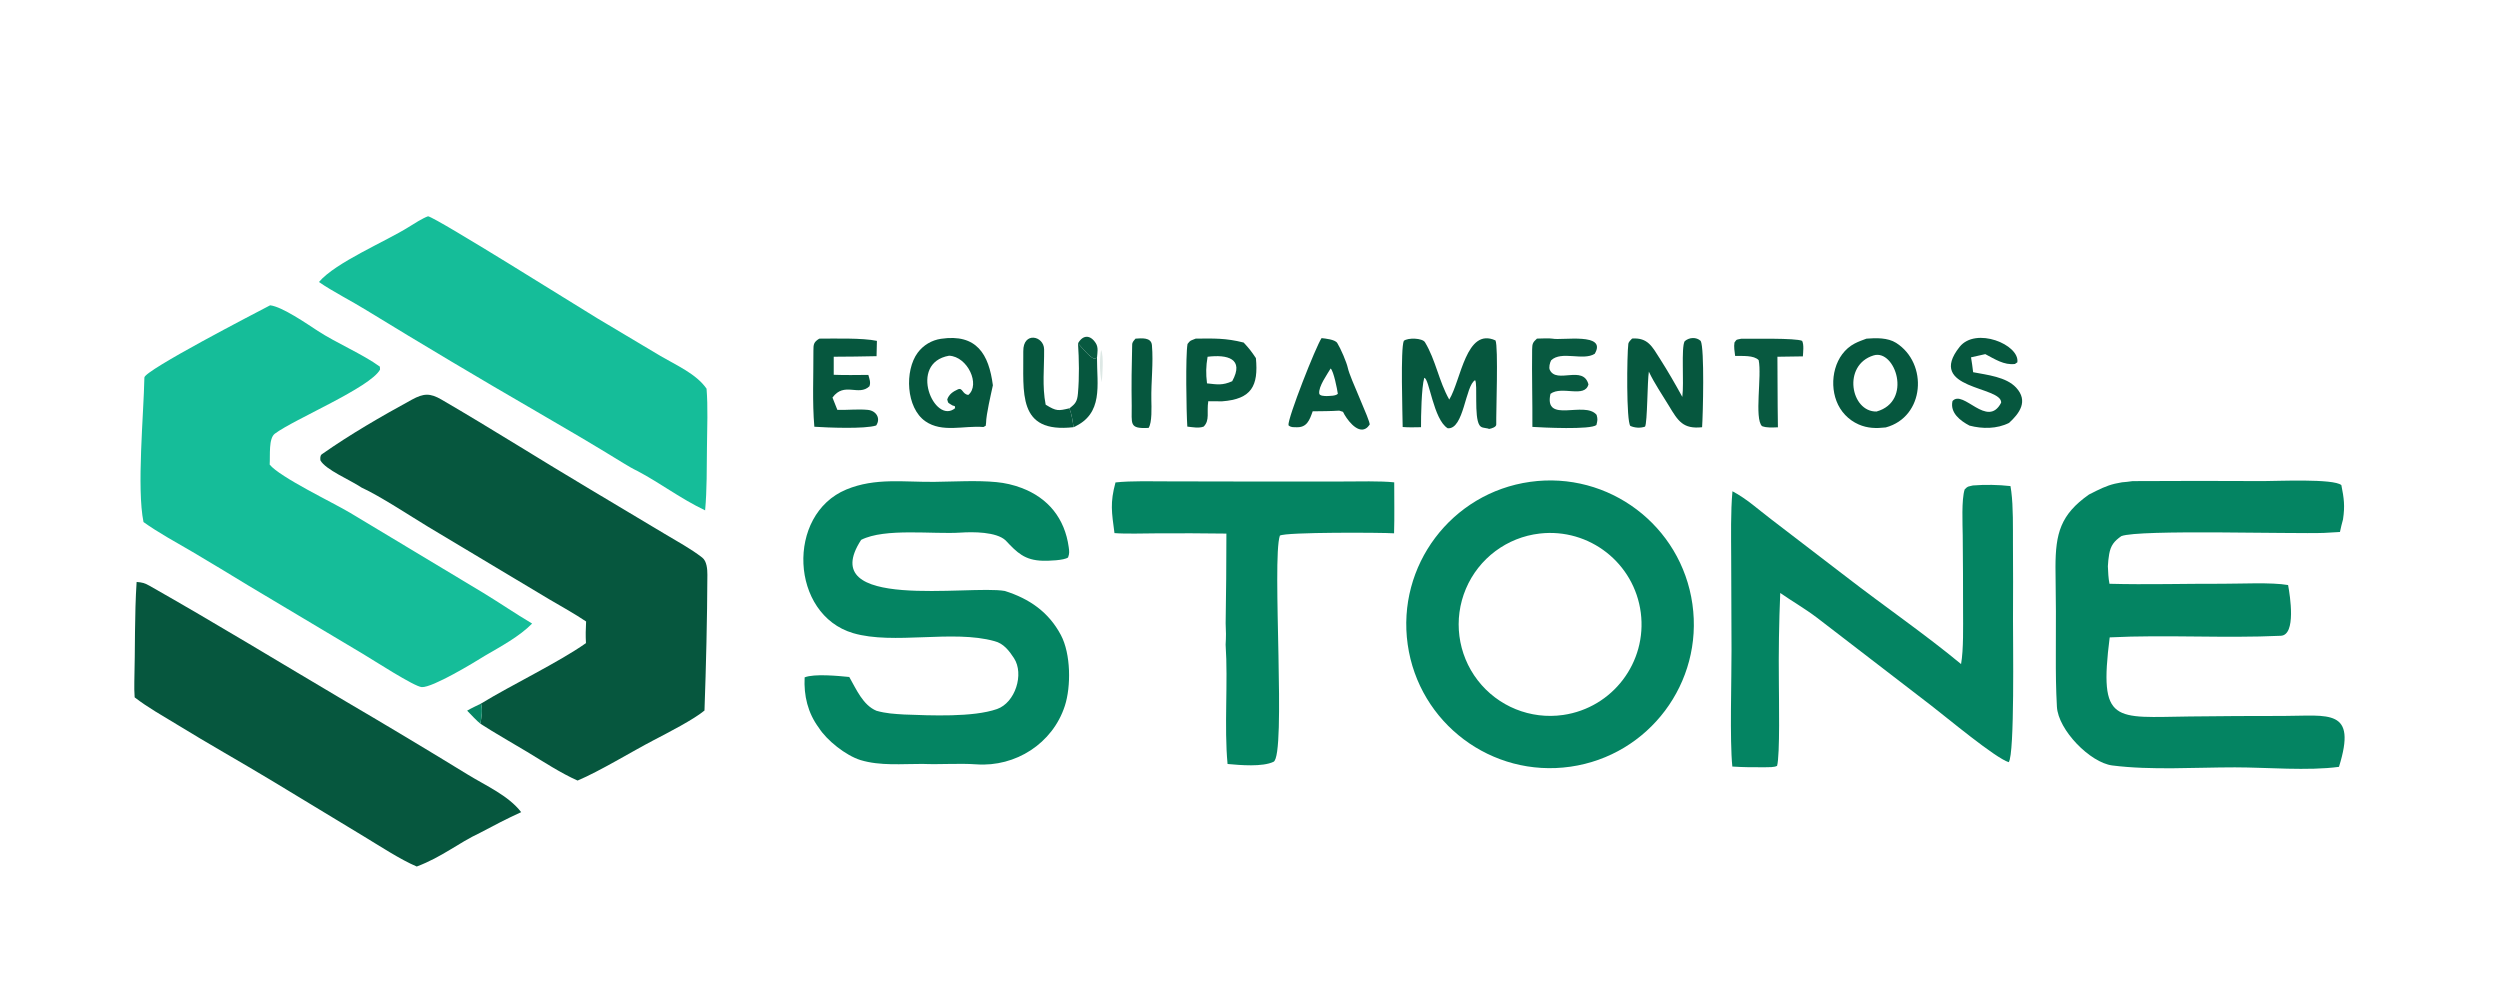
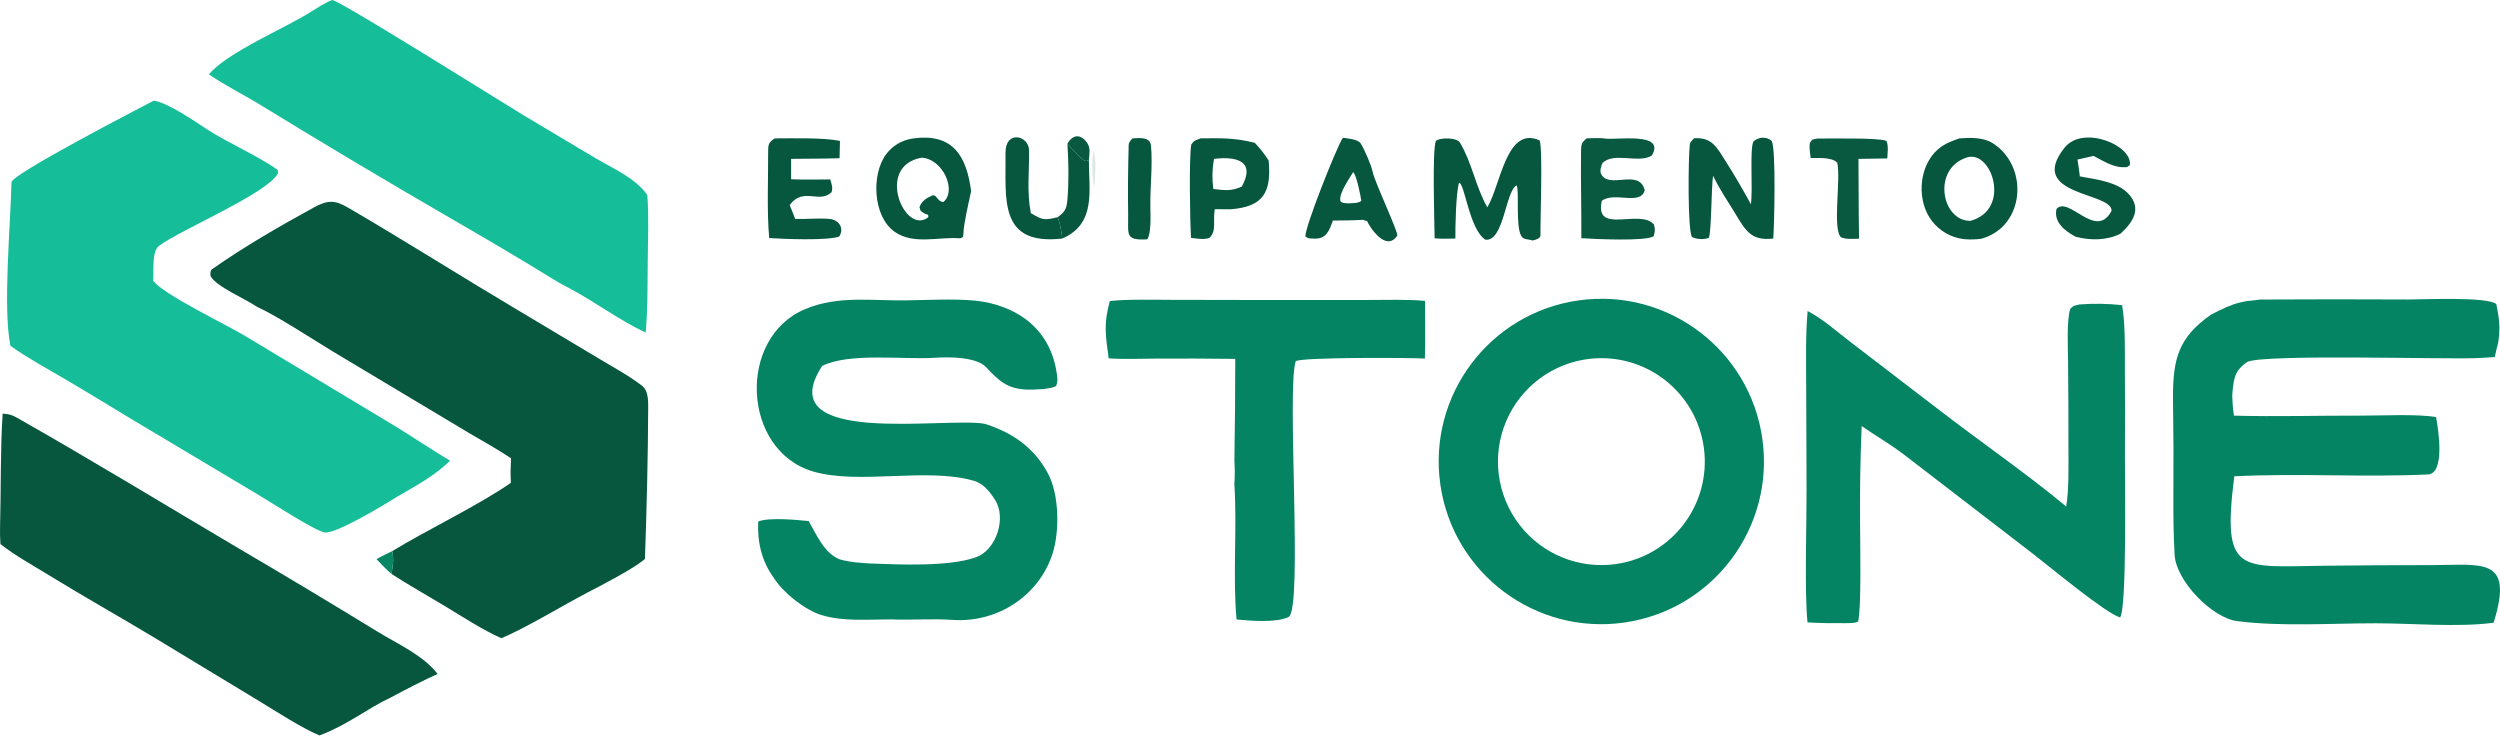
- <svg xmlns="http://www.w3.org/2000/svg" version="1.1" style="display: block;" viewBox="0 0 2048 807" width="761" height="300" preserveAspectRatio="none">
-   <path transform="translate(0,0)" fill="rgb(4,132,98)" d="M 1253.53 394.548 C 1317.87 385.571 1377.34 430.384 1386.43 494.709 C 1395.53 559.035 1350.83 618.58 1286.52 627.796 C 1222.04 637.036 1162.31 592.19 1153.18 527.696 C 1144.06 463.202 1189.02 403.55 1253.53 394.548 z M 1280.58 585.432 C 1321.08 579.565 1349.38 542.278 1344.13 501.692 C 1338.87 461.106 1302.02 432.249 1261.36 436.884 C 1234.5 439.946 1211.38 457.241 1200.85 482.138 C 1190.33 507.035 1194.03 535.672 1210.55 557.07 C 1227.07 578.468 1253.83 589.307 1280.58 585.432 z" />
-   <path transform="translate(0,0)" fill="rgb(6,87,62)" d="M 296.207 399.246 C 286.92 392.976 266.64 384.636 262.466 376.943 C 262.375 375.377 262.081 373.064 263.685 371.937 C 287.066 355.526 312.216 341.033 337.317 327.302 C 347.081 321.961 352.325 321.759 361.74 327.233 C 402.778 351.093 442.87 376.574 483.688 400.81 L 544.4 437.08 C 554.545 443.173 566.026 449.36 575.304 456.596 C 578.981 459.463 579.504 465.992 579.485 470.647 C 579.336 507.49 578.413 545.056 577.111 581.806 C 568.396 589.116 546.953 600.113 535.657 605.996 C 517.76 615.317 491.295 631.506 473.163 639.15 C 459.788 633.288 444.565 623.35 431.929 615.715 C 419.41 608.151 405.73 600.507 393.536 592.611 C 394.445 587.134 395.514 581.473 394.029 576.123 C 419.275 560.705 457.427 542.494 480.018 526.616 C 479.652 520.094 479.815 515.44 480.133 508.894 C 470.898 502.67 459.931 496.558 450.202 490.889 L 350.862 431.441 C 336.07 422.485 311.302 406.163 296.207 399.246 z" />
-   <path transform="translate(0,0)" fill="rgb(21,189,153)" d="M 221.298 249.992 C 231.24 251.165 251.157 264.99 260.445 271.035 C 275.25 280.668 297.642 290.302 311.183 300.219 L 311.321 302.662 C 303.295 317.37 241.097 343.2 225.166 355.102 C 219.928 359.016 221.421 372.584 220.918 380.436 C 229.175 390.728 272.968 411.613 286.915 419.962 L 395.747 485.366 C 409.316 493.633 422.114 502.396 435.911 510.593 C 425.542 521.155 410.306 529.334 397.436 536.834 C 388.125 542.66 354.478 563.028 345.565 562.631 C 339.501 562.362 305.291 540.14 297.402 535.49 L 203.989 479.78 C 188.636 470.388 173.216 461.107 157.73 451.937 C 144.909 444.446 129.482 436.056 117.562 427.478 C 111.914 399.819 117.725 339.369 118.285 309.113 C 118.394 303.223 210.029 255.909 221.298 249.992 z" />
-   <path transform="translate(0,0)" fill="rgb(4,132,98)" d="M 1747.02 393.956 C 1782.78 393.747 1818.53 393.738 1854.28 393.93 C 1865.22 393.942 1911.76 391.75 1918.04 397.222 C 1920.19 408.013 1921.06 414.227 1919.4 425.267 C 1918.52 428.642 1917.53 432.201 1916.89 435.612 L 1903.88 436.363 C 1879.31 437.344 1751.97 433.393 1737.79 438.997 C 1732.01 443.051 1729.09 446.543 1727.83 453.771 C 1727.28 457.049 1726.92 460.358 1726.77 463.68 C 1727.02 468.772 1727.11 472.991 1728.08 478.014 C 1758.63 478.845 1790.08 477.891 1820.68 477.997 C 1834.85 478.047 1860.94 476.667 1874.41 479.059 C 1876 487.721 1881.19 519.999 1868.45 520.596 C 1822.22 522.762 1774.64 519.602 1728.26 521.91 C 1719.2 593.427 1731.85 587.409 1793.8 586.673 C 1819.38 586.363 1844.97 586.218 1870.55 586.237 C 1907.74 586.193 1931.14 579.747 1916.08 627.925 C 1890.42 631.372 1857.25 628.343 1830.81 628.338 C 1798.31 628.332 1762.08 630.826 1730.39 626.787 C 1712.26 624.476 1686.08 597.802 1685.02 578.687 C 1684.22 564.346 1684.1 551.145 1684.14 536.789 C 1684.32 512.613 1684.22 488.436 1683.85 464.263 C 1683.9 436.725 1687.92 421.386 1711.27 404.95 L 1717.23 401.943 C 1725.08 398.131 1729.71 396.335 1738.29 394.934 C 1740.34 394.902 1744.8 394.225 1747.02 393.956 z" />
-   <path transform="translate(0,0)" fill="rgb(21,189,153)" d="M 350.679 177.1 C 358.234 178.707 474.209 251.548 489.236 260.583 L 541.137 291.52 C 554.142 299.156 570.408 306.147 578.807 318.259 C 580.015 333.103 579.309 350.73 579.143 365.943 C 578.961 382.661 579.154 401.451 577.636 417.907 C 557.089 408.055 541.958 396.208 522.455 385.799 C 518.41 383.88 514.375 381.507 510.563 379.157 C 487.059 364.671 463.313 350.732 439.425 336.908 C 392.681 309.862 346.273 282.239 300.212 254.046 C 287.884 246.413 272.497 238.682 261.27 230.928 C 274.867 214.87 315.947 197.778 334.862 185.853 C 338.77 183.389 346.657 178.412 350.679 177.1 z" />
-   <path transform="translate(0,0)" fill="rgb(4,132,98)" d="M 740.733 585.064 C 762.411 585.864 797.13 587.445 816.757 580.593 C 831.668 575.388 839.162 551.986 830.643 538.899 C 826.722 532.876 822.062 526.779 814.657 524.989 C 780.623 515.452 732.017 528.15 698.96 518.456 C 647.297 503.306 643.736 421.325 693.353 400.805 C 717.145 390.965 740.672 394.872 765.54 394.565 C 782.046 394.361 800.478 393.228 816.284 394.774 C 823.276 395.431 830.149 397.019 836.721 399.496 C 858.822 407.775 872.254 424.643 875.487 447.966 C 875.956 451.345 876.204 453.221 874.956 456.476 C 871.69 458.903 858.722 459.289 854.261 459.164 C 839.401 458.746 833.283 452.611 823.808 442.504 C 816.224 435.378 797.075 435.446 787.003 436.112 C 764.336 437.611 725.007 432.16 705.463 442.052 C 667.063 500.954 794.605 478.756 823.163 483.905 C 843.238 490.221 859.067 501.144 869.081 519.995 C 877.29 535.446 877.48 562.096 872.316 577.998 C 862.308 608.811 831.982 628.138 799.953 625.879 C 785.569 624.864 770.138 626.13 755.701 625.524 C 738.95 625.457 721.126 627.279 704.912 622.372 C 692.981 618.657 677.366 606.342 670.769 595.904 C 661.738 583.753 658.396 569.57 659.158 554.652 C 666.983 551.496 686.942 553.459 695.721 554.336 C 701.547 564.503 706.955 577.412 717.991 582.003 C 725.788 584.215 732.668 584.584 740.733 585.064 z" />
-   <path transform="translate(0,0)" fill="rgb(6,87,62)" d="M 111.919 476.525 C 116.579 476.904 118.474 477.365 122.594 479.699 C 176.608 510.304 229.563 542.64 283.016 574.207 C 316.605 593.895 350 613.911 383.196 634.255 C 398.045 643.378 416.477 651.387 426.94 665.016 C 415.108 670.427 404.908 675.736 393.405 681.863 C 375.102 690.442 362.436 701.599 341.406 709.541 C 328.215 704.005 310.37 692.298 297.617 684.605 L 222.381 639.077 C 196.793 623.671 170.705 609.072 145.259 593.43 C 133.152 585.988 121.668 579.77 110.307 571.022 C 110.025 566.817 109.927 562.483 110.042 558.269 C 110.779 531.186 110.15 503.533 111.919 476.525 z" />
-   <path transform="translate(0,0)" fill="rgb(4,132,98)" d="M 1616.21 397.505 C 1626.46 396.722 1636.77 396.897 1646.99 398.026 C 1647.24 399.525 1647.46 401.029 1647.66 402.537 C 1649.29 415.164 1648.96 431.995 1649.01 445.04 C 1649.15 465.827 1649.17 486.614 1649.05 507.4 C 1648.98 524.112 1650.53 617.64 1645.55 624.105 C 1634.75 620.866 1594.41 587.242 1582.04 577.722 L 1488.61 505.9 C 1478.37 498.159 1468.73 492.737 1458.37 485.555 C 1457.36 509.78 1456.98 534.028 1457.25 558.273 C 1457.28 571.638 1458.22 618.244 1455.79 627.112 C 1453.4 628.41 1448.92 628.181 1446.03 628.255 C 1436.52 628.317 1428.64 628.295 1419.13 627.679 C 1416.92 605.934 1418.54 556.119 1418.46 532.053 L 1418.19 456.061 C 1418.13 439.039 1417.7 419.065 1419.23 402.25 C 1431.35 408.713 1440.23 417.113 1451.19 425.394 L 1512.61 472.448 C 1543.24 496.133 1577.27 519.535 1606.5 543.758 C 1608.62 531.818 1608.14 512.653 1608.14 500.084 C 1608.16 479.55 1608.07 459.016 1607.86 438.483 C 1607.76 429.356 1606.77 408.915 1609.46 400.752 C 1612.32 397.872 1611.79 398.68 1616.21 397.505 z" />
-   <path transform="translate(0,0)" fill="rgb(4,132,98)" d="M 913.813 395.038 C 926.46 393.634 944.995 394.143 958.189 394.17 L 1028.92 394.305 L 1100.72 394.269 C 1112.39 394.267 1130.86 393.742 1142.15 394.962 C 1142.13 408.462 1142.43 423.31 1142.02 436.698 C 1133.16 436.042 1052.79 435.578 1048.46 438.601 C 1041.81 458.395 1053.8 618.674 1043.29 623.775 C 1034.3 628.134 1015.78 626.531 1005.62 625.579 C 1002.75 595.119 1006.11 558.663 1004.03 527.837 C 1004.43 521.193 1004.39 517.016 1004.05 510.357 C 1004.45 485.882 1004.66 461.405 1004.67 436.927 C 985.543 436.668 966.42 436.601 947.296 436.723 C 937.822 436.763 921.886 437.28 912.976 436.522 C 910.733 419.454 909.248 411.849 913.813 395.038 z" />
-   <path transform="translate(0,0)" fill="rgb(6,87,62)" d="M 807.79 346.289 L 807.498 348.642 L 805.609 349.653 C 789.613 348.332 771.87 354.554 758.071 344.968 C 742.186 333.934 740.926 303.462 751.769 288.818 C 756.36 282.646 763.213 278.548 770.822 277.421 C 800.085 273.09 810.058 289.987 813.366 315.498 C 811.713 323.225 807.887 339.283 807.79 346.289 z M 780.235 331.974 C 776.462 329.521 776.914 330.649 775.982 327.081 C 777.393 322.858 780.784 320.59 784.684 318.833 C 788.655 317.043 788.236 322.844 793.252 323.373 C 803.248 315.083 792.793 291.97 777.496 291.261 C 743.463 297.229 765.525 348.198 782.425 334.247 L 782.203 332.575 L 780.235 331.974 z" />
-   <path transform="translate(0,0)" fill="rgb(6,87,62)" d="M 1529 277.304 C 1536.85 276.667 1546.48 276.445 1553.27 280.742 C 1579.71 297.463 1576.84 341.394 1544.79 350.002 C 1536.89 350.871 1529.95 350.762 1522.58 347.536 C 1514.19 343.841 1507.65 336.93 1504.42 328.358 C 1498.18 312.051 1502.96 289.858 1519.33 281.292 C 1522.42 279.677 1525.73 278.508 1529 277.304 z M 1537.25 336.975 C 1567.07 328.66 1552.53 285.615 1534.86 291.019 C 1509.05 298.895 1516.07 337.382 1537.25 336.975 z" />
-   <path transform="translate(0,0)" fill="rgb(6,87,62)" d="M 1187.23 327.178 C 1196.95 311.286 1200.95 267.806 1225.09 278.74 C 1227.55 283.641 1225.51 338.5 1225.73 347.605 C 1225.78 349.644 1222.09 350.856 1219.87 351.231 L 1218.74 350.833 C 1215.61 350.191 1213.47 350.455 1211.93 348.068 C 1207.46 341.14 1210.64 314.735 1208.42 311.294 C 1200.38 315.581 1199.29 351.907 1185.95 350.667 C 1174.25 343.596 1170.82 309.458 1166.75 309.398 C 1164.49 317 1164.03 341.2 1164.1 349.806 C 1159.17 349.877 1153.96 350.084 1149.07 349.646 C 1148.96 338.573 1147.22 285.388 1150 279.102 C 1153.41 276.348 1165.23 276.76 1167.33 280.227 C 1176.18 294.871 1178.67 312.094 1187.23 327.178 z" />
-   <path transform="translate(0,0)" fill="rgb(6,87,62)" d="M 1378.15 324.997 C 1379.67 313.521 1377.11 284.534 1380.06 279.451 C 1383.63 276.185 1389.66 275.756 1393.23 279.186 C 1396.41 285.284 1395.09 339.439 1394.36 349.827 C 1378.76 351.499 1374.71 344.819 1367.13 332.221 C 1361.62 323.07 1355.27 313.953 1350.75 304.308 C 1349.47 311.977 1349.58 346.201 1347.62 349.338 C 1343.85 350.671 1339.25 350.402 1335.59 348.764 C 1332.2 345.078 1332.76 290.619 1333.93 281.435 C 1334.1 280.128 1335.98 278.177 1337.03 277.195 C 1349.97 276.337 1353.46 283.794 1359.95 293.961 C 1366.31 303.937 1372.47 314.604 1378.15 324.997 z" />
-   <path transform="translate(0,0)" fill="rgb(6,87,62)" d="M 979.532 277.273 C 994.443 277.136 1004.18 276.79 1018.81 280.496 C 1023.37 285.406 1025.11 287.66 1028.84 293.24 C 1030.98 315.943 1025.38 326.846 1001.08 328.623 L 989.827 328.54 C 988.371 337.533 991.286 344.016 986.051 349.305 C 982.135 350.834 976.964 349.792 972.65 349.317 C 971.866 337.57 971.107 290.966 972.827 281.645 C 975.464 278.272 974.988 279.19 979.532 277.273 z M 988.78 313.919 C 997.258 314.836 1001.4 315.705 1009.42 312.159 C 1019.64 293.528 1005.32 290.148 989.25 292.127 C 987.916 300.067 987.794 305.851 988.78 313.919 z" />
-   <path transform="translate(0,0)" fill="rgb(6,87,62)" d="M 671.136 277.29 C 683.602 277.277 706.637 276.627 718.367 279.118 C 718.217 283.294 718.12 287.472 718.076 291.65 C 706.613 292.013 694.511 291.965 682.993 292.108 L 682.989 306.886 C 692.231 307.264 702.056 307.04 711.343 306.991 C 712.261 310.274 713.451 313.148 712.231 316.322 C 703.322 324.708 691.622 312.324 681.964 325.535 L 685.95 335.592 C 694.288 335.895 702.551 334.823 710.929 335.619 C 717.698 336.262 721.741 342.518 717.761 348.397 C 708.602 351.424 677.657 350.149 667.106 349.433 C 665.365 329.105 666.441 307.738 666.349 287.306 C 666.325 281.808 666.604 280.144 671.136 277.29 z" />
-   <path transform="translate(0,0)" fill="rgb(6,87,62)" d="M 1082.63 276.856 C 1085.72 277.226 1093.57 277.934 1095.46 280.838 C 1098.29 285.391 1103.17 296.587 1104.21 301.561 C 1105.85 309.432 1122.45 344.173 1122.05 347.665 C 1120.84 349.224 1120.24 350.072 1118.78 350.923 C 1111.56 355.119 1102.72 342.658 1100.19 337.216 C 1099 336.842 1097.96 336.516 1097.08 336.238 C 1090.09 336.719 1082.4 336.681 1075.35 336.787 C 1072.75 344.199 1070.54 350.221 1061.92 349.838 C 1059.36 349.724 1057.51 350.086 1055.51 348.218 C 1054.75 342.498 1078.12 283.365 1082.63 276.856 z M 1086.83 324.315 C 1089.61 324.137 1094.14 324.293 1095.96 322.462 C 1095.44 318.797 1092.56 303.901 1090.06 301.721 C 1087.27 306.502 1080.02 316.47 1080.71 322.191 C 1080.95 324.256 1085.05 324.273 1086.83 324.315 z" />
-   <path transform="translate(0,0)" fill="rgb(6,87,62)" fill-opacity="0.988" d="M 1259.08 277.267 C 1261.58 277.176 1269.79 276.86 1271.84 277.308 C 1279.34 278.946 1316.95 271.948 1306.39 289.701 C 1296.96 295.699 1279.1 286.969 1270.71 295.024 C 1269.63 297.017 1268.66 300.889 1269.59 302.87 C 1275.18 314.681 1296.95 298.591 1301.26 314.728 C 1298.29 326.322 1279.46 315.539 1270.15 322.481 C 1264.56 347.465 1298.12 327.811 1307.95 339.712 C 1308.96 343.403 1308.68 344.228 1307.79 348.009 C 1302.98 352.049 1263.7 350.097 1255.33 349.552 C 1255.46 328.432 1254.83 307.274 1255.12 286.186 C 1255.19 281.17 1255.8 280.253 1259.08 277.267 z" />
-   <path transform="translate(0,0)" fill="rgb(6,87,62)" d="M 1613.4 348.501 C 1605.73 344.501 1597.27 337.919 1599.5 328.379 C 1608.29 318.495 1628.13 351.335 1639.35 329.733 C 1640.07 316.031 1577.53 319.046 1605.28 284.072 C 1618.55 267.342 1654.64 282.191 1652.62 296.655 L 1650.63 298.033 C 1641.68 299.134 1634.18 294.046 1626.34 289.971 L 1614.67 292.597 C 1615.4 296.521 1615.87 300.804 1616.39 304.785 C 1627.74 306.995 1643.49 308.572 1651.64 317.424 C 1661.79 328.451 1654.38 338.456 1645.81 346.292 C 1635.85 351.282 1624.02 351.278 1613.4 348.501 z" />
-   <path transform="translate(0,0)" fill="rgb(6,87,62)" fill-opacity="0.988" d="M 1426.39 277.379 C 1434.81 277.519 1471.17 276.654 1476.33 279.119 C 1477.9 282.529 1477.14 287.88 1476.92 291.81 L 1456.06 292.12 L 1456.27 333.149 L 1456.47 349.894 C 1452.02 350.009 1447.59 350.486 1443.45 348.938 C 1437.01 342.877 1443.42 307.555 1440.7 294.89 C 1436.72 290.77 1427.51 291.58 1421.42 291.463 C 1420.97 287.834 1420.27 284.015 1420.88 280.438 C 1423.06 277.475 1422.17 278.352 1426.39 277.379 z" />
-   <path transform="translate(0,0)" fill="rgb(6,87,62)" d="M 879.425 349.794 C 832.895 355.071 838.68 321.072 838.278 287.633 C 838.08 271.217 855.217 274.91 855.341 286.081 C 855.51 301.286 853.626 316.215 856.616 331.358 L 857.087 331.651 C 865.36 336.705 867.007 336.503 876.046 334.33 C 877.8 338.58 878.84 345.145 879.425 349.794 z" />
-   <path transform="translate(0,0)" fill="rgb(6,87,62)" d="M 930.232 277.289 C 934.966 277.015 943.074 275.956 943.653 282.611 C 944.944 297.478 942.912 312.473 943.186 327.462 C 943.291 333.241 943.873 346.021 940.939 350.378 C 924.515 351.27 927.353 347.008 927.099 332.149 C 926.815 315.567 927.036 298.717 927.482 282.17 C 927.54 279.991 928.919 278.852 930.232 277.289 z" />
-   <path transform="translate(0,0)" fill="rgb(6,87,62)" d="M 883.106 281.155 C 886.168 284.441 892.844 292.777 896.515 293.735 L 898.656 292.95 C 898.601 315.189 904.156 338.921 879.425 349.794 C 878.84 345.145 877.8 338.58 876.046 334.33 C 881.105 330.655 882.491 328.547 883.055 322.134 C 884.224 308.825 883.987 294.499 883.106 281.155 z" />
-   <path transform="translate(0,0)" fill="rgb(6,87,62)" fill-opacity="0.988" d="M 883.106 281.155 C 887.171 273.913 893.316 274.086 897.697 281.042 C 899.949 284.618 898.937 288.801 898.656 292.95 L 896.515 293.735 C 892.844 292.777 886.168 284.441 883.106 281.155 z" />
-   <path transform="translate(0,0)" fill="rgb(4,132,98)" fill-opacity="0.984" d="M 394.029 576.123 C 395.514 581.473 394.445 587.134 393.536 592.611 C 390.873 590.599 385.298 584.6 382.685 581.912 C 385.694 580.082 390.744 577.76 394.029 576.123 z" />
-   <path transform="translate(0,0)" fill="rgb(6,87,62)" fill-opacity="0.133" d="M 902.007 286.59 C 904.409 291.303 903.046 307.498 902.54 312.995 C 900.776 305.572 900.674 294.076 902.007 286.59 z" />
+ <svg xmlns="http://www.w3.org/2000/svg" version="1.1" style="display:block" viewBox="0 0 1810.713 532.441" width="672.828" height="197.933" preserveAspectRatio="none" id="svg25">
+   <defs id="defs25" />
+   <path fill="#048462" d="m 1143.535,217.448 c 64.34,-8.977 123.81,35.836 132.9,100.161 9.1,64.326 -35.6,123.871 -99.91,133.087 -64.48,9.24 -124.21,-35.606 -133.34,-100.1 -9.12,-64.494 35.84,-124.146 100.35,-133.148 z m 27.05,190.884 c 40.5,-5.867 68.8,-43.154 63.55,-83.74 -5.26,-40.586 -42.11,-69.443 -82.77,-64.808 -26.86,3.062 -49.98,20.357 -60.51,45.254 -10.52,24.897 -6.82,53.534 9.7,74.932 16.52,21.398 43.28,32.237 70.03,28.362 z" id="path1" />
+   <path fill="#06573e" d="m 186.212,222.146 c -9.287,-6.27 -29.567,-14.61 -33.741,-22.303 -0.091,-1.566 -0.385,-3.879 1.219,-5.006 23.381,-16.411 48.531,-30.904 73.632,-44.635 9.764,-5.341 15.008,-5.543 24.423,-0.069 41.038,23.86 81.13,49.341 121.948,73.577 l 60.712,36.27 c 10.145,6.093 21.626,12.28 30.904,19.516 3.677,2.867 4.2,9.396 4.181,14.051 -0.149,36.843 -1.072,74.409 -2.374,111.159 -8.715,7.31 -30.158,18.307 -41.454,24.19 -17.897,9.321 -44.362,25.51 -62.494,33.154 -13.375,-5.862 -28.598,-15.8 -41.234,-23.435 -12.519,-7.564 -26.199,-15.208 -38.393,-23.104 0.909,-5.477 1.978,-11.138 0.493,-16.488 25.246,-15.418 63.398,-33.629 85.989,-49.507 -0.366,-6.522 -0.203,-11.176 0.115,-17.722 -9.235,-6.224 -20.202,-12.336 -29.931,-18.005 l -99.34,-59.448 c -14.792,-8.956 -39.56,-25.278 -54.655,-32.195 z" id="path2" />
+   <path fill="#15bd99" d="m 111.303,72.892 c 9.942,1.173 29.859,14.998 39.147,21.043 14.805,9.633 37.197,19.267 50.738,29.184 l 0.138,2.443 c -8.026,14.708 -70.224,40.538 -86.155,52.44 -5.238,3.914 -3.745,17.482 -4.248,25.334 8.257,10.292 52.05,31.177 65.997,39.526 l 108.832,65.404 c 13.569,8.267 26.367,17.03 40.164,25.227 -10.369,10.562 -25.605,18.741 -38.475,26.241 -9.311,5.826 -42.958,26.194 -51.871,25.797 -6.064,-0.269 -40.274,-22.491 -48.163,-27.141 L 93.994,302.68 c -15.353,-9.392 -30.773,-18.673 -46.259,-27.843 -12.821,-7.491 -28.248,-15.881 -40.168,-24.459 -5.648,-27.659 0.163,-88.109 0.723,-118.365 0.109,-5.89 91.744,-53.204 103.013,-59.121 z" id="path3" />
+   <path fill="#048462" d="m 1637.025,216.856 c 35.76,-0.209 71.51,-0.218 107.26,-0.026 10.94,0.012 57.48,-2.18 63.76,3.292 2.15,10.791 3.02,17.005 1.36,28.045 -0.88,3.375 -1.87,6.934 -2.51,10.345 l -13.01,0.751 c -24.57,0.981 -151.91,-2.97 -166.09,2.634 -5.78,4.054 -8.7,7.546 -9.96,14.774 -0.55,3.278 -0.91,6.587 -1.06,9.909 0.25,5.092 0.34,9.311 1.31,14.334 30.55,0.831 62,-0.123 92.6,-0.017 14.17,0.05 40.26,-1.33 53.73,1.062 1.59,8.662 6.78,40.94 -5.96,41.537 -46.23,2.166 -93.81,-0.994 -140.19,1.314 -9.06,71.517 3.59,65.499 65.54,64.763 25.58,-0.31 51.17,-0.455 76.75,-0.436 37.19,-0.044 60.59,-6.49 45.53,41.688 -25.66,3.447 -58.83,0.418 -85.27,0.413 -32.5,-0.006 -68.73,2.488 -100.42,-1.551 -18.13,-2.311 -44.31,-28.985 -45.37,-48.1 -0.8,-14.341 -0.92,-27.542 -0.88,-41.898 0.18,-24.176 0.08,-48.353 -0.29,-72.526 0.05,-27.538 4.07,-42.877 27.42,-59.313 l 5.96,-3.007 c 7.85,-3.812 12.48,-5.608 21.06,-7.009 2.05,-0.032 6.51,-0.709 8.73,-0.978 z" id="path4" />
+   <path fill="#15bd99" d="m 240.684,0 c 7.555,1.607 123.53,74.448 138.557,83.483 l 51.901,30.937 c 13.005,7.636 29.271,14.627 37.67,26.739 1.208,14.844 0.502,32.471 0.336,47.684 -0.182,16.718 0.011,35.508 -1.507,51.964 -20.547,-9.852 -35.678,-21.699 -55.181,-32.108 -4.045,-1.919 -8.08,-4.292 -11.892,-6.642 -23.504,-14.486 -47.25,-28.425 -71.138,-42.249 -46.744,-27.046 -93.152,-54.669 -139.213,-82.862 -12.328,-7.633 -27.715,-15.364 -38.942,-23.118 13.597,-16.058 54.677,-33.15 73.592,-45.075 3.908,-2.464 11.795,-7.441 15.817,-8.753 z" id="path5" />
+   <path fill="#048462" d="m 630.738,407.964 c 21.678,0.8 56.397,2.381 76.024,-4.471 14.911,-5.205 22.405,-28.607 13.886,-41.694 -3.921,-6.023 -8.581,-12.12 -15.986,-13.91 -34.034,-9.537 -82.64,3.161 -115.697,-6.533 -51.663,-15.15 -55.224,-97.131 -5.607,-117.651 23.792,-9.84 47.319,-5.933 72.187,-6.24 16.506,-0.204 34.938,-1.337 50.744,0.209 6.992,0.657 13.865,2.245 20.437,4.722 22.101,8.279 35.533,25.147 38.766,48.47 0.469,3.379 0.717,5.255 -0.531,8.51 -3.266,2.427 -16.234,2.813 -20.695,2.688 -14.86,-0.418 -20.978,-6.553 -30.453,-16.66 -7.584,-7.126 -26.733,-7.058 -36.805,-6.392 -22.667,1.499 -61.996,-3.952 -81.54,5.94 -38.4,58.902 89.142,36.704 117.7,41.853 20.075,6.316 35.904,17.239 45.918,36.09 8.209,15.451 8.399,42.101 3.235,58.003 -10.008,30.813 -40.334,50.14 -72.363,47.881 -14.384,-1.015 -29.815,0.251 -44.252,-0.355 -16.751,-0.067 -34.575,1.755 -50.789,-3.152 -11.931,-3.715 -27.546,-16.03 -34.143,-26.468 -9.031,-12.151 -12.373,-26.334 -11.611,-41.252 7.825,-3.156 27.784,-1.193 36.563,-0.316 5.826,10.167 11.234,23.076 22.27,27.667 7.797,2.212 14.677,2.581 22.742,3.061 z" id="path6" />
+   <path fill="#06573e" d="m 1.924,299.425 c 4.66,0.379 6.555,0.84 10.675,3.174 54.014,30.605 106.969,62.941 160.422,94.508 33.589,19.688 66.984,39.704 100.18,60.048 14.849,9.123 33.281,17.132 43.744,30.761 -11.832,5.411 -22.032,10.72 -33.535,16.847 -18.303,8.579 -30.969,19.736 -51.999,27.678 -13.191,-5.536 -31.036,-17.243 -43.789,-24.936 l -75.236,-45.528 C 86.798,446.571 60.71,431.972 35.264,416.33 c -12.107,-7.442 -23.591,-13.66 -34.952,-22.408 -0.282,-4.205 -0.38,-8.539 -0.265,-12.753 0.737,-27.083 0.108,-54.736 1.877,-81.744 z" id="path7" />
+   <path fill="#048462" d="m 1506.215,220.405 c 10.25,-0.783 20.56,-0.608 30.78,0.521 0.25,1.499 0.47,3.003 0.67,4.511 1.63,12.627 1.3,29.458 1.35,42.503 0.14,20.787 0.16,41.574 0.04,62.36 -0.07,16.712 1.48,110.24 -3.5,116.705 -10.8,-3.239 -51.14,-36.863 -63.51,-46.383 l -93.43,-71.822 c -10.24,-7.741 -19.88,-13.163 -30.24,-20.345 -1.01,24.225 -1.39,48.473 -1.12,72.718 0.03,13.365 0.97,59.971 -1.46,68.839 -2.39,1.298 -6.87,1.069 -9.76,1.143 -9.51,0.062 -17.39,0.04 -26.9,-0.576 -2.21,-21.745 -0.59,-71.56 -0.67,-95.626 l -0.27,-75.992 c -0.06,-17.022 -0.49,-36.996 1.04,-53.811 12.12,6.463 21,14.863 31.96,23.144 l 61.42,47.054 c 30.63,23.685 64.66,47.087 93.89,71.31 2.12,-11.94 1.64,-31.105 1.64,-43.674 0.02,-20.534 -0.07,-41.068 -0.28,-61.601 -0.1,-9.127 -1.09,-29.568 1.6,-37.731 2.86,-2.88 2.33,-2.072 6.75,-3.247 z" id="path8" />
+   <path fill="#048462" d="m 803.818,217.938 c 12.647,-1.404 31.182,-0.895 44.376,-0.868 l 70.731,0.135 71.8,-0.036 c 11.67,-0.002 30.14,-0.527 41.43,0.693 -0.02,13.5 0.28,28.348 -0.13,41.736 -8.86,-0.656 -89.23,-1.12 -93.56,1.903 -6.65,19.794 5.34,180.073 -5.17,185.174 -8.99,4.359 -27.51,2.756 -37.67,1.804 -2.87,-30.46 0.49,-66.916 -1.59,-97.742 0.4,-6.644 0.36,-10.821 0.02,-17.48 0.4,-24.475 0.61,-48.952 0.62,-73.43 -19.127,-0.259 -38.25,-0.326 -57.374,-0.204 -9.474,0.04 -25.41,0.557 -34.32,-0.201 -2.243,-17.068 -3.728,-24.673 0.837,-41.484 z" id="path9" />
+   <path fill="#06573e" d="m 697.795,169.189 -0.292,2.353 -1.889,1.011 c -15.996,-1.321 -33.739,4.901 -47.538,-4.685 -15.885,-11.034 -17.145,-41.506 -6.302,-56.15 4.591,-6.172 11.444,-10.27 19.053,-11.397 29.263,-4.331 39.236,12.566 42.544,38.077 -1.653,7.727 -5.479,23.785 -5.576,30.791 z m -27.555,-14.315 c -3.773,-2.453 -3.321,-1.325 -4.253,-4.893 1.411,-4.223 4.802,-6.491 8.702,-8.248 3.971,-1.79 3.552,4.011 8.568,4.54 9.996,-8.29 -0.459,-31.403 -15.756,-32.112 -34.033,5.968 -11.971,56.937 4.929,42.986 l -0.222,-1.672 z" id="path10" />
+   <path fill="#06573e" d="m 1419.005,100.204 c 7.85,-0.637 17.48,-0.859 24.27,3.438 26.44,16.721 23.57,60.652 -8.48,69.26 -7.9,0.869 -14.84,0.76 -22.21,-2.466 -8.39,-3.695 -14.93,-10.606 -18.16,-19.178 -6.24,-16.307 -1.46,-38.5 14.91,-47.066 3.09,-1.615 6.4,-2.784 9.67,-3.988 z m 8.25,59.671 c 29.82,-8.315 15.28,-51.36 -2.39,-45.956 -25.81,7.876 -18.79,46.363 2.39,45.956 z" id="path11" />
+   <path fill="#06573e" d="m 1077.235,150.078 c 9.72,-15.892 13.72,-59.372 37.86,-48.438 2.46,4.901 0.42,59.76 0.64,68.865 0.05,2.039 -3.64,3.251 -5.86,3.626 l -1.13,-0.398 c -3.13,-0.642 -5.27,-0.378 -6.81,-2.765 -4.47,-6.928 -1.29,-33.333 -3.51,-36.774 -8.04,4.287 -9.13,40.613 -22.47,39.373 -11.7,-7.071 -15.13,-41.209 -19.2,-41.269 -2.26,7.602 -2.72,31.802 -2.65,40.408 -4.93,0.071 -10.14,0.278 -15.03,-0.16 -0.11,-11.073 -1.85,-64.258 0.93,-70.544 3.41,-2.754 15.23,-2.342 17.33,1.125 8.85,14.644 11.34,31.867 19.9,46.951 z" id="path12" />
+   <path fill="#06573e" d="m 1268.155,147.897 c 1.52,-11.476 -1.04,-40.463 1.91,-45.546 3.57,-3.266 9.6,-3.695 13.17,-0.265 3.18,6.098 1.86,60.253 1.13,70.641 -15.6,1.672 -19.65,-5.008 -27.23,-17.606 -5.51,-9.151 -11.86,-18.268 -16.38,-27.913 -1.28,7.669 -1.17,41.893 -3.13,45.03 -3.77,1.333 -8.37,1.064 -12.03,-0.574 -3.39,-3.686 -2.83,-58.145 -1.66,-67.329 0.17,-1.307 2.05,-3.258 3.1,-4.24 12.94,-0.858 16.43,6.599 22.92,16.766 6.36,9.976 12.52,20.643 18.2,31.036 z" id="path13" />
+   <path fill="#06573e" d="m 869.537,100.173 c 14.911,-0.137 24.648,-0.483 39.278,3.223 4.56,4.91 6.3,7.164 10.03,12.744 2.14,22.703 -3.46,33.606 -27.76,35.383 l -11.253,-0.083 c -1.456,8.993 1.459,15.476 -3.776,20.765 -3.916,1.529 -9.087,0.487 -13.401,0.012 -0.784,-11.747 -1.543,-58.351 0.177,-67.672 2.637,-3.373 2.161,-2.455 6.705,-4.372 z m 9.248,36.646 c 8.478,0.917 12.62,1.786 20.64,-1.76 10.22,-18.631 -4.1,-22.011 -20.17,-20.032 -1.334,7.94 -1.456,13.724 -0.47,21.792 z" id="path14" />
+   <path fill="#06573e" d="m 561.141,100.19 c 12.466,-0.013 35.501,-0.663 47.231,1.828 -0.15,4.176 -0.247,8.354 -0.291,12.532 -11.463,0.363 -23.565,0.315 -35.083,0.458 l -0.004,14.778 c 9.242,0.378 19.067,0.154 28.354,0.105 0.918,3.283 2.108,6.157 0.888,9.331 -8.909,8.386 -20.609,-3.998 -30.267,9.213 l 3.986,10.057 c 8.338,0.303 16.601,-0.769 24.979,0.027 6.769,0.643 10.812,6.899 6.832,12.778 -9.159,3.027 -40.104,1.752 -50.655,1.036 -1.741,-20.328 -0.665,-41.695 -0.757,-62.127 -0.024,-5.498 0.255,-7.162 4.787,-10.016 z" id="path15" />
+   <path fill="#06573e" d="m 972.635,99.756 c 3.09,0.37 10.94,1.078 12.83,3.982 2.83,4.553 7.71,15.749 8.75,20.723 1.64,7.871 18.24,42.612 17.84,46.104 -1.21,1.559 -1.81,2.407 -3.27,3.258 -7.22,4.196 -16.06,-8.265 -18.59,-13.707 -1.19,-0.374 -2.23,-0.7 -3.11,-0.978 -6.99,0.481 -14.68,0.443 -21.73,0.549 -2.6,7.412 -4.81,13.434 -13.43,13.051 -2.56,-0.114 -4.41,0.248 -6.41,-1.62 -0.76,-5.72 22.61,-64.853 27.12,-71.362 z m 4.2,47.459 c 2.78,-0.178 7.31,-0.022 9.13,-1.853 -0.52,-3.665 -3.4,-18.561 -5.9,-20.741 -2.79,4.781 -10.04,14.749 -9.35,20.47 0.24,2.065 4.34,2.082 6.12,2.124 z" id="path16" />
+   <path fill="#06573e" fill-opacity="0.988" d="m 1149.085,100.167 c 2.5,-0.091 10.71,-0.407 12.76,0.041 7.5,1.638 45.11,-5.36 34.55,12.393 -9.43,5.998 -27.29,-2.732 -35.68,5.323 -1.08,1.993 -2.05,5.865 -1.12,7.846 5.59,11.811 27.36,-4.279 31.67,11.858 -2.97,11.594 -21.8,0.811 -31.11,7.753 -5.59,24.984 27.97,5.33 37.8,17.231 1.01,3.691 0.73,4.516 -0.16,8.297 -4.81,4.04 -44.09,2.088 -52.46,1.543 0.13,-21.12 -0.5,-42.278 -0.21,-63.366 0.07,-5.016 0.68,-5.933 3.96,-8.919 z" id="path17" />
+   <path fill="#06573e" d="m 1503.405,171.401 c -7.67,-4 -16.13,-10.582 -13.9,-20.122 8.79,-9.884 28.63,22.956 39.85,1.354 0.72,-13.702 -61.82,-10.687 -34.07,-45.661 13.27,-16.73 49.36,-1.881 47.34,12.583 l -1.99,1.378 c -8.95,1.101 -16.45,-3.987 -24.29,-8.062 l -11.67,2.626 c 0.73,3.924 1.2,8.207 1.72,12.188 11.35,2.21 27.1,3.787 35.25,12.639 10.15,11.027 2.74,21.032 -5.83,28.868 -9.96,4.99 -21.79,4.986 -32.41,2.209 z" id="path18" />
+   <path fill="#06573e" fill-opacity="0.988" d="m 1316.395,100.279 c 8.42,0.14 44.78,-0.725 49.94,1.74 1.57,3.41 0.81,8.761 0.59,12.691 l -20.86,0.31 0.21,41.029 0.2,16.745 c -4.45,0.115 -8.88,0.592 -13.02,-0.956 -6.44,-6.061 -0.03,-41.383 -2.75,-54.048 -3.98,-4.12 -13.19,-3.31 -19.28,-3.427 -0.45,-3.629 -1.15,-7.448 -0.54,-11.025 2.18,-2.963 1.29,-2.086 5.51,-3.059 z" id="path19" />
+   <path fill="#06573e" d="m 769.43,172.694 c -46.53,5.277 -40.745,-28.722 -41.147,-62.161 -0.198,-16.416 16.939,-12.723 17.063,-1.552 0.169,15.205 -1.715,30.134 1.275,45.277 l 0.471,0.293 c 8.273,5.054 9.92,4.852 18.959,2.679 1.754,4.25 2.794,10.815 3.379,15.464 z" id="path20" />
+   <path fill="#06573e" d="m 820.237,100.189 c 4.734,-0.274 12.842,-1.333 13.421,5.322 1.291,14.867 -0.741,29.862 -0.467,44.851 0.105,5.779 0.687,18.559 -2.247,22.916 -16.424,0.892 -13.586,-3.37 -13.84,-18.229 -0.284,-16.582 -0.063,-33.432 0.383,-49.979 0.058,-2.179 1.437,-3.318 2.75,-4.881 z" id="path21" />
+   <path fill="#06573e" d="m 773.111,104.055 c 3.062,3.286 9.738,11.622 13.409,12.58 l 2.141,-0.785 c -0.055,22.239 5.5,45.971 -19.231,56.844 -0.585,-4.649 -1.625,-11.214 -3.379,-15.464 5.059,-3.675 6.445,-5.783 7.009,-12.196 1.169,-13.309 0.932,-27.635 0.051,-40.979 z" id="path22" />
+   <path fill="#06573e" fill-opacity="0.988" d="m 773.111,104.055 c 4.065,-7.242 10.21,-7.069 14.591,-0.113 2.252,3.576 1.24,7.759 0.959,11.908 l -2.141,0.785 c -3.671,-0.958 -10.347,-9.294 -13.409,-12.58 z" id="path23" />
+   <path fill="#048462" fill-opacity="0.984" d="m 284.034,399.023 c 1.485,5.35 0.416,11.011 -0.493,16.488 -2.663,-2.012 -8.238,-8.011 -10.851,-10.699 3.009,-1.83 8.059,-4.152 11.344,-5.789 z" id="path24" />
+   <path fill="#06573e" fill-opacity="0.133" d="m 792.012,109.49 c 2.402,4.713 1.039,20.908 0.533,26.405 -1.764,-7.423 -1.866,-18.919 -0.533,-26.405 z" id="path25" />
</svg>
